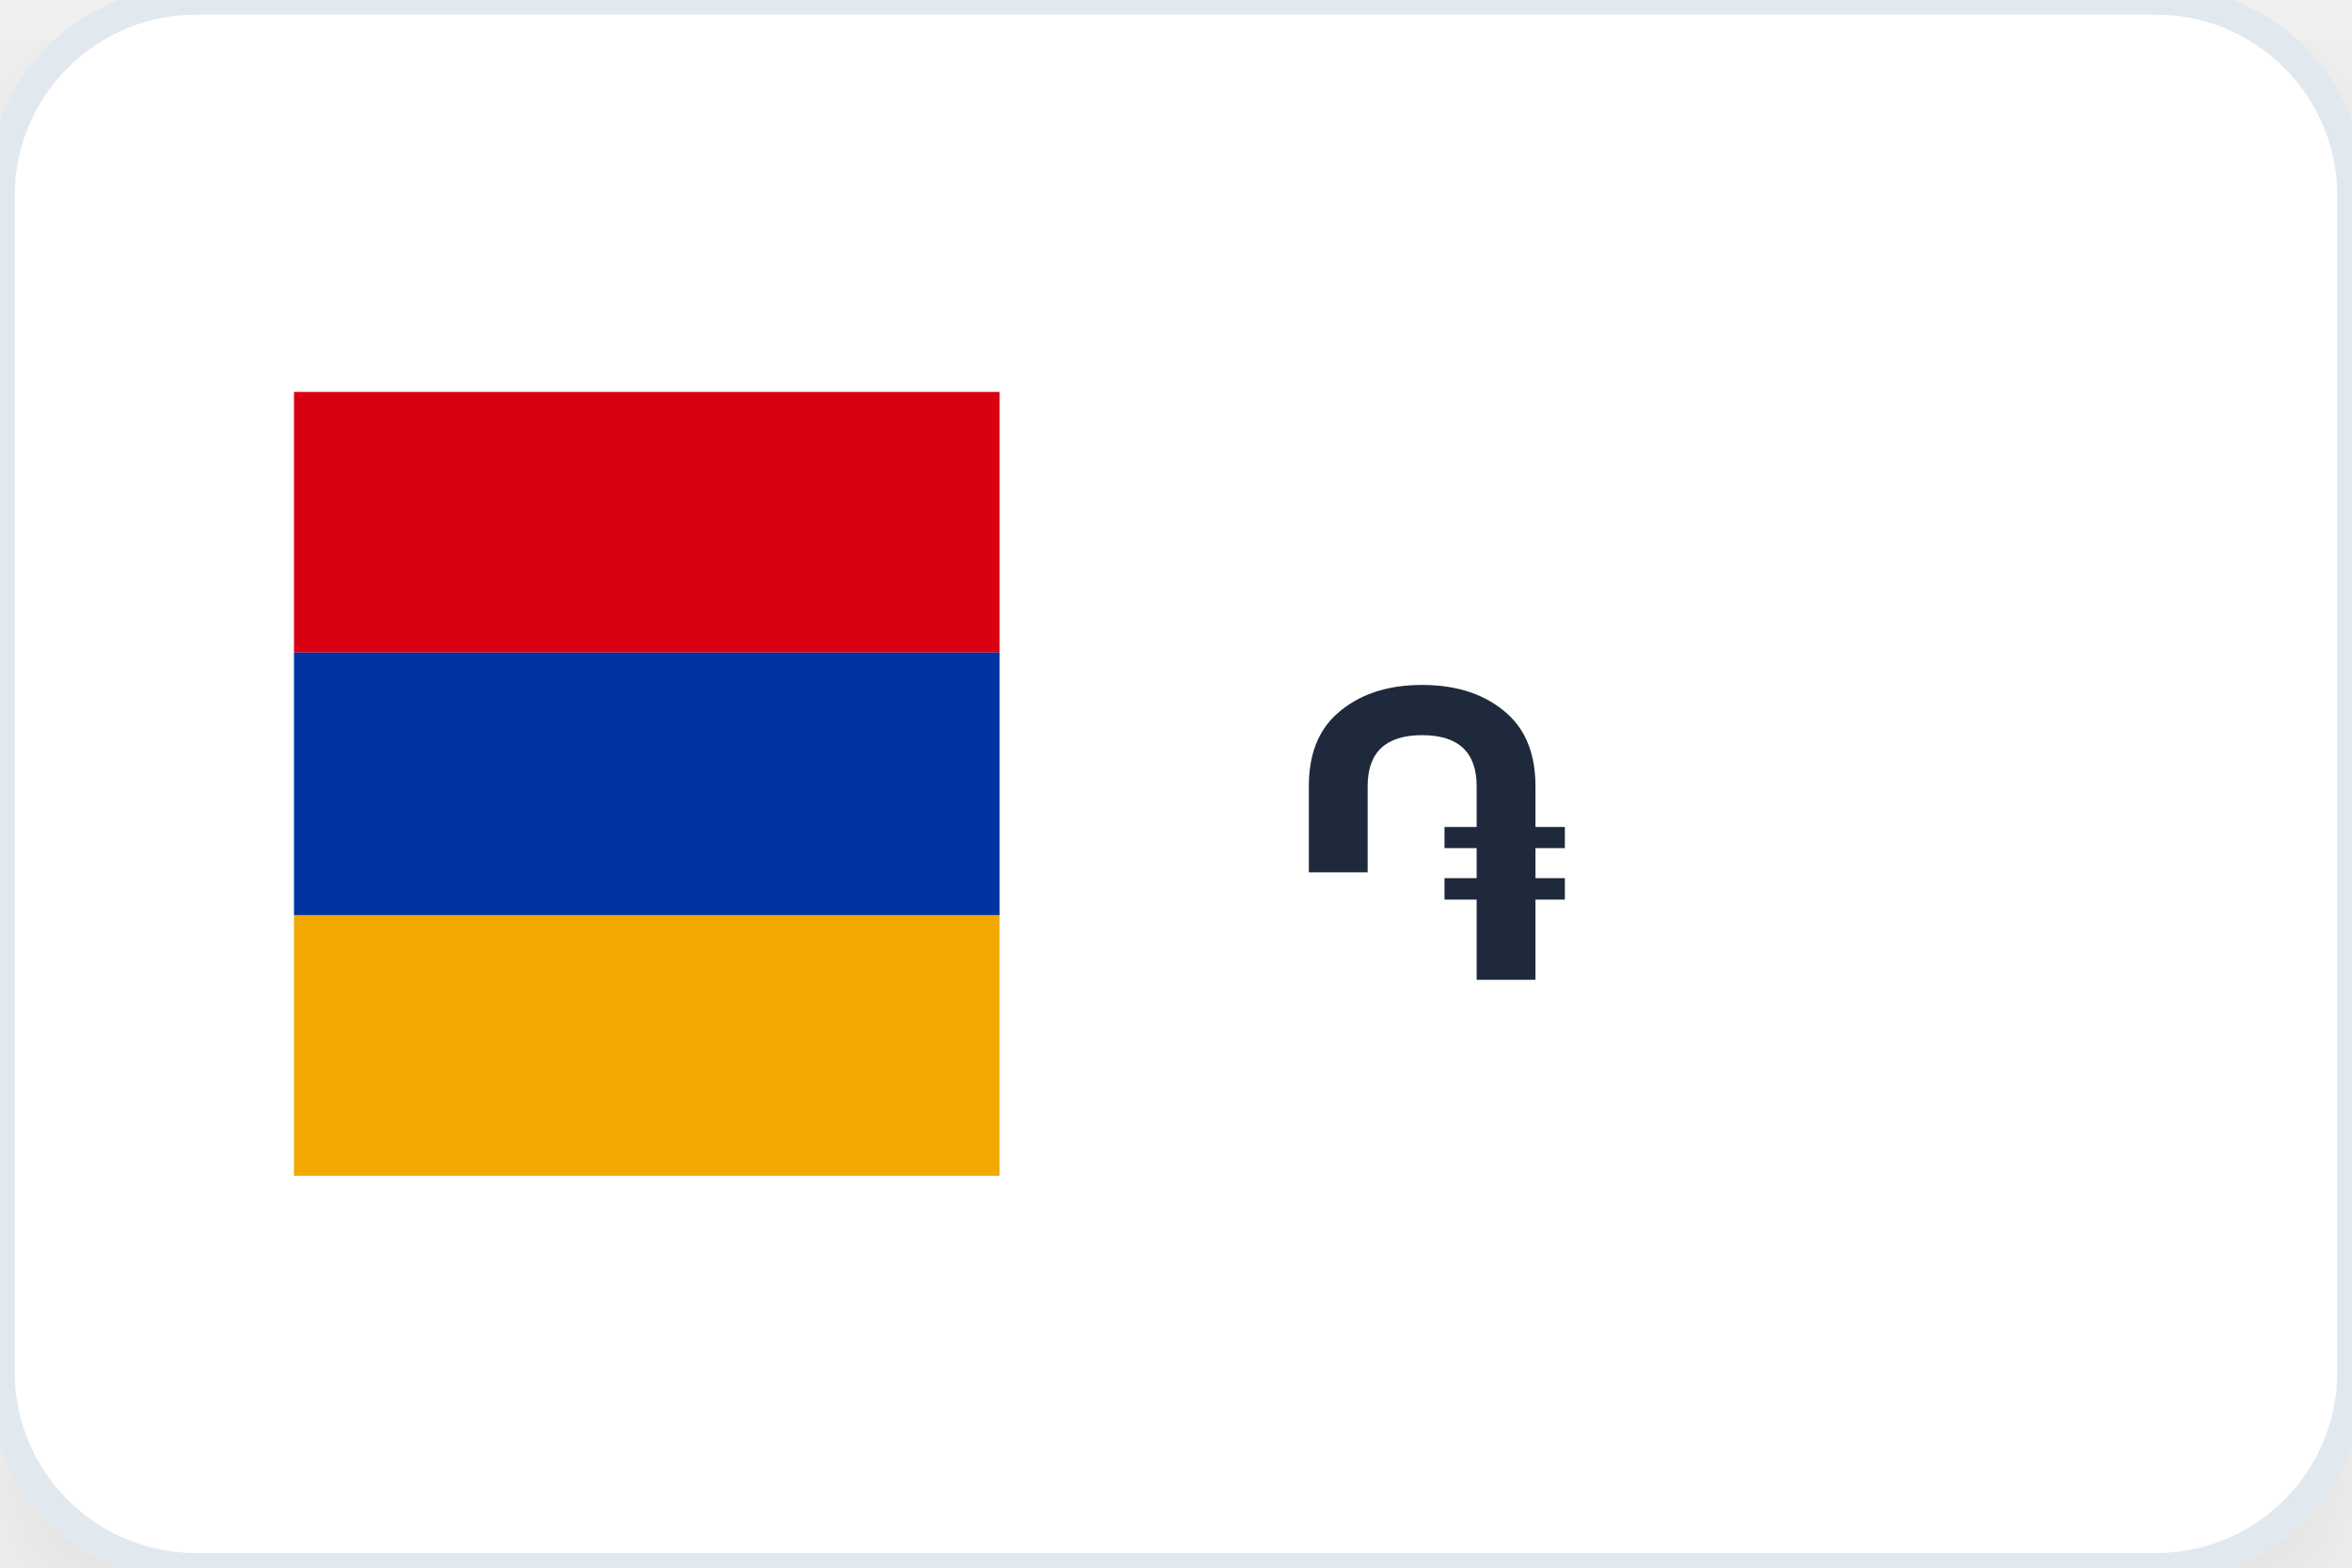
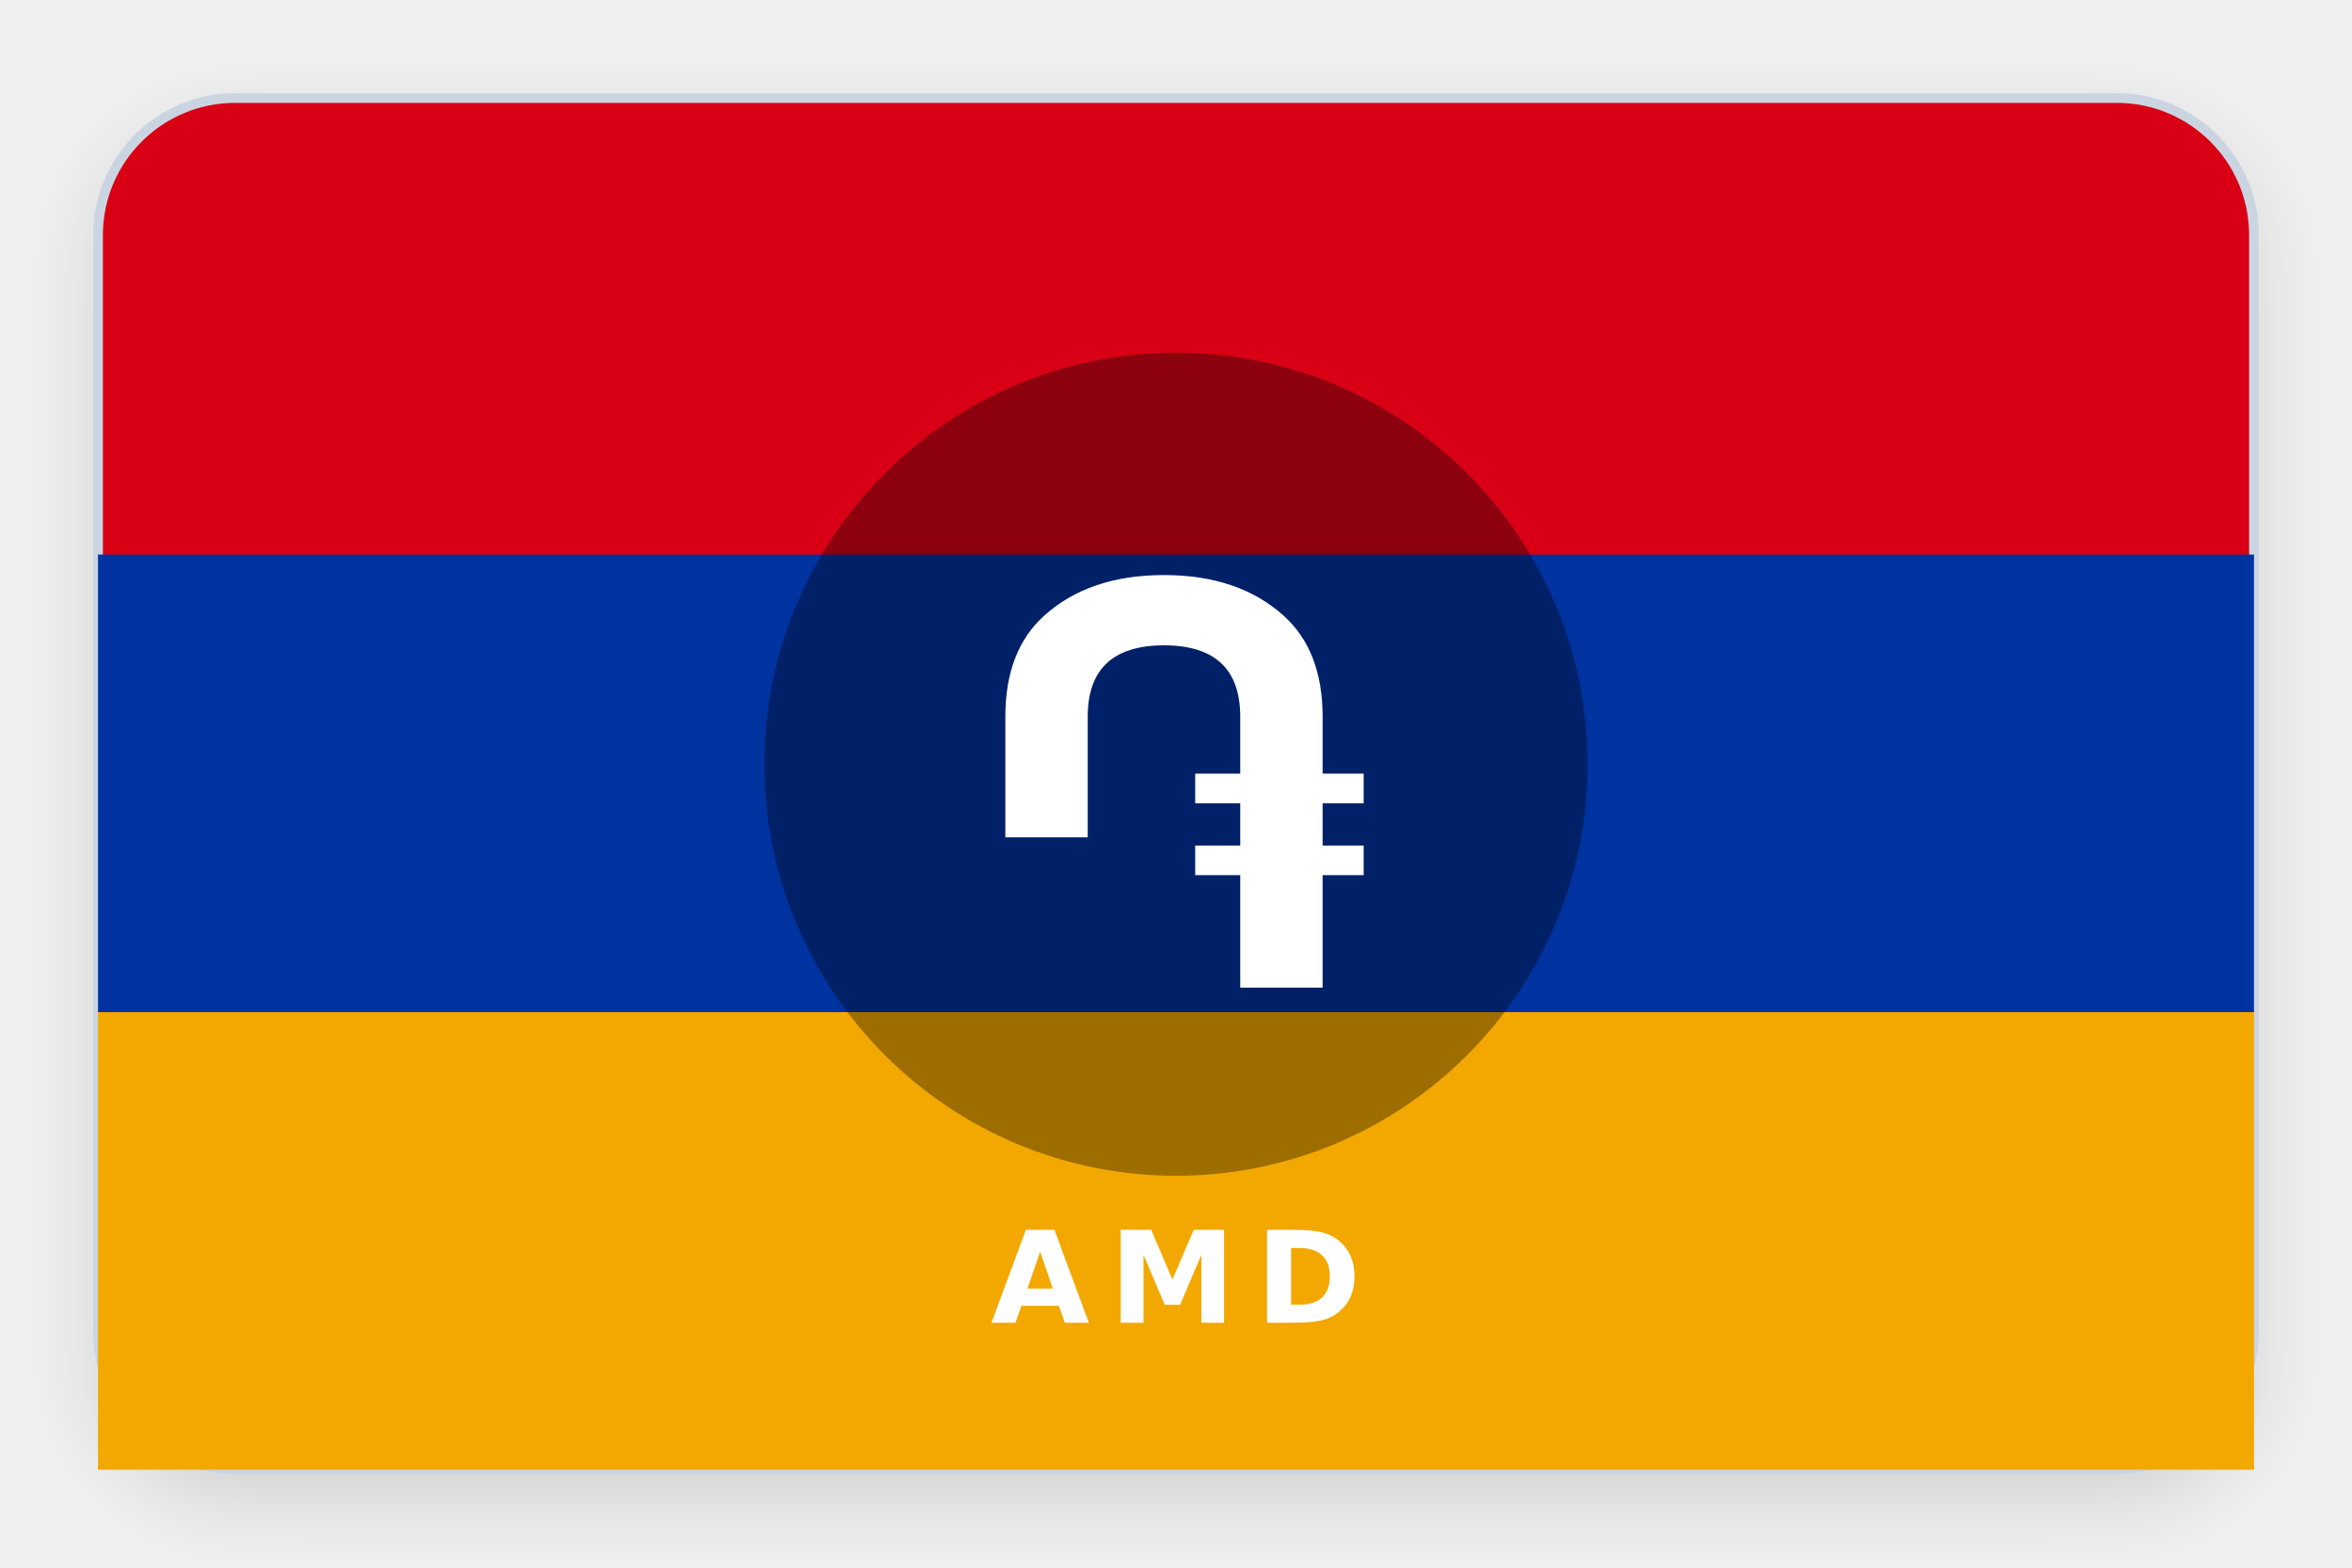
- <svg xmlns="http://www.w3.org/2000/svg" viewBox="0 0 120 80" width="120" height="80">
+ <svg xmlns="http://www.w3.org/2000/svg" viewBox="0 0 240 160" width="240" height="160">
  <defs>
    <filter id="shadow" x="-5%" y="-5%" width="120%" height="120%">
-       <feDropShadow dx="0" dy="2" stdDeviation="3" flood-opacity="0.08" />
+       <feDropShadow dx="0" dy="3" stdDeviation="4" flood-color="#000" flood-opacity="0.12" />
    </filter>
    <style>
-       .card { fill:#fff; stroke:#e2e8f0; stroke-width:1.5; rx:10; }
-       .symbol { font-family:'DejaVu Sans',Arial,sans-serif; font-size:20px; font-weight:bold; fill:#1e293b; text-anchor:middle; }
+       .label { font-family: 'DejaVu Sans', Arial, sans-serif; font-size: 13px; font-weight: 600; fill: #ffffff; text-anchor: middle; letter-spacing: 2px; }
+       .dark-circle { fill: #000000; fill-opacity: 0.35; }
+       .currency { font-family: 'DejaVu Sans', 'Segoe UI', Arial, sans-serif; font-size: 56px; font-weight: 900; fill: #ffffff; text-anchor: middle; dominant-baseline: central; }
    </style>
  </defs>
-   <rect width="120" height="80" rx="10" class="card" filter="url(#shadow)" />
-   <rect x="15" y="20" width="36" height="13.3" fill="#D90012" />
-   <rect x="15" y="33.3" width="36" height="13.4" fill="#0033A0" />
-   <rect x="15" y="46.7" width="36" height="13.3" fill="#F2A800" />
-   <text x="73" y="50" class="symbol">֏</text>
+   <rect x="10" y="10" width="220" height="140" rx="14" fill="#D90012" stroke="#cbd5e1" stroke-width="1" filter="url(#shadow)" />
+   <rect x="10" y="56.6" width="220" height="46.7" fill="#0033A0" />
+   <rect x="10" y="103.3" width="220" height="46.7" fill="#F2A800" />
+   <circle cx="120" cy="78" r="42" class="dark-circle" />
+   <text x="120" y="84" class="currency">֏</text>
+   <text x="120" y="135" class="label">AMD</text>
</svg>
